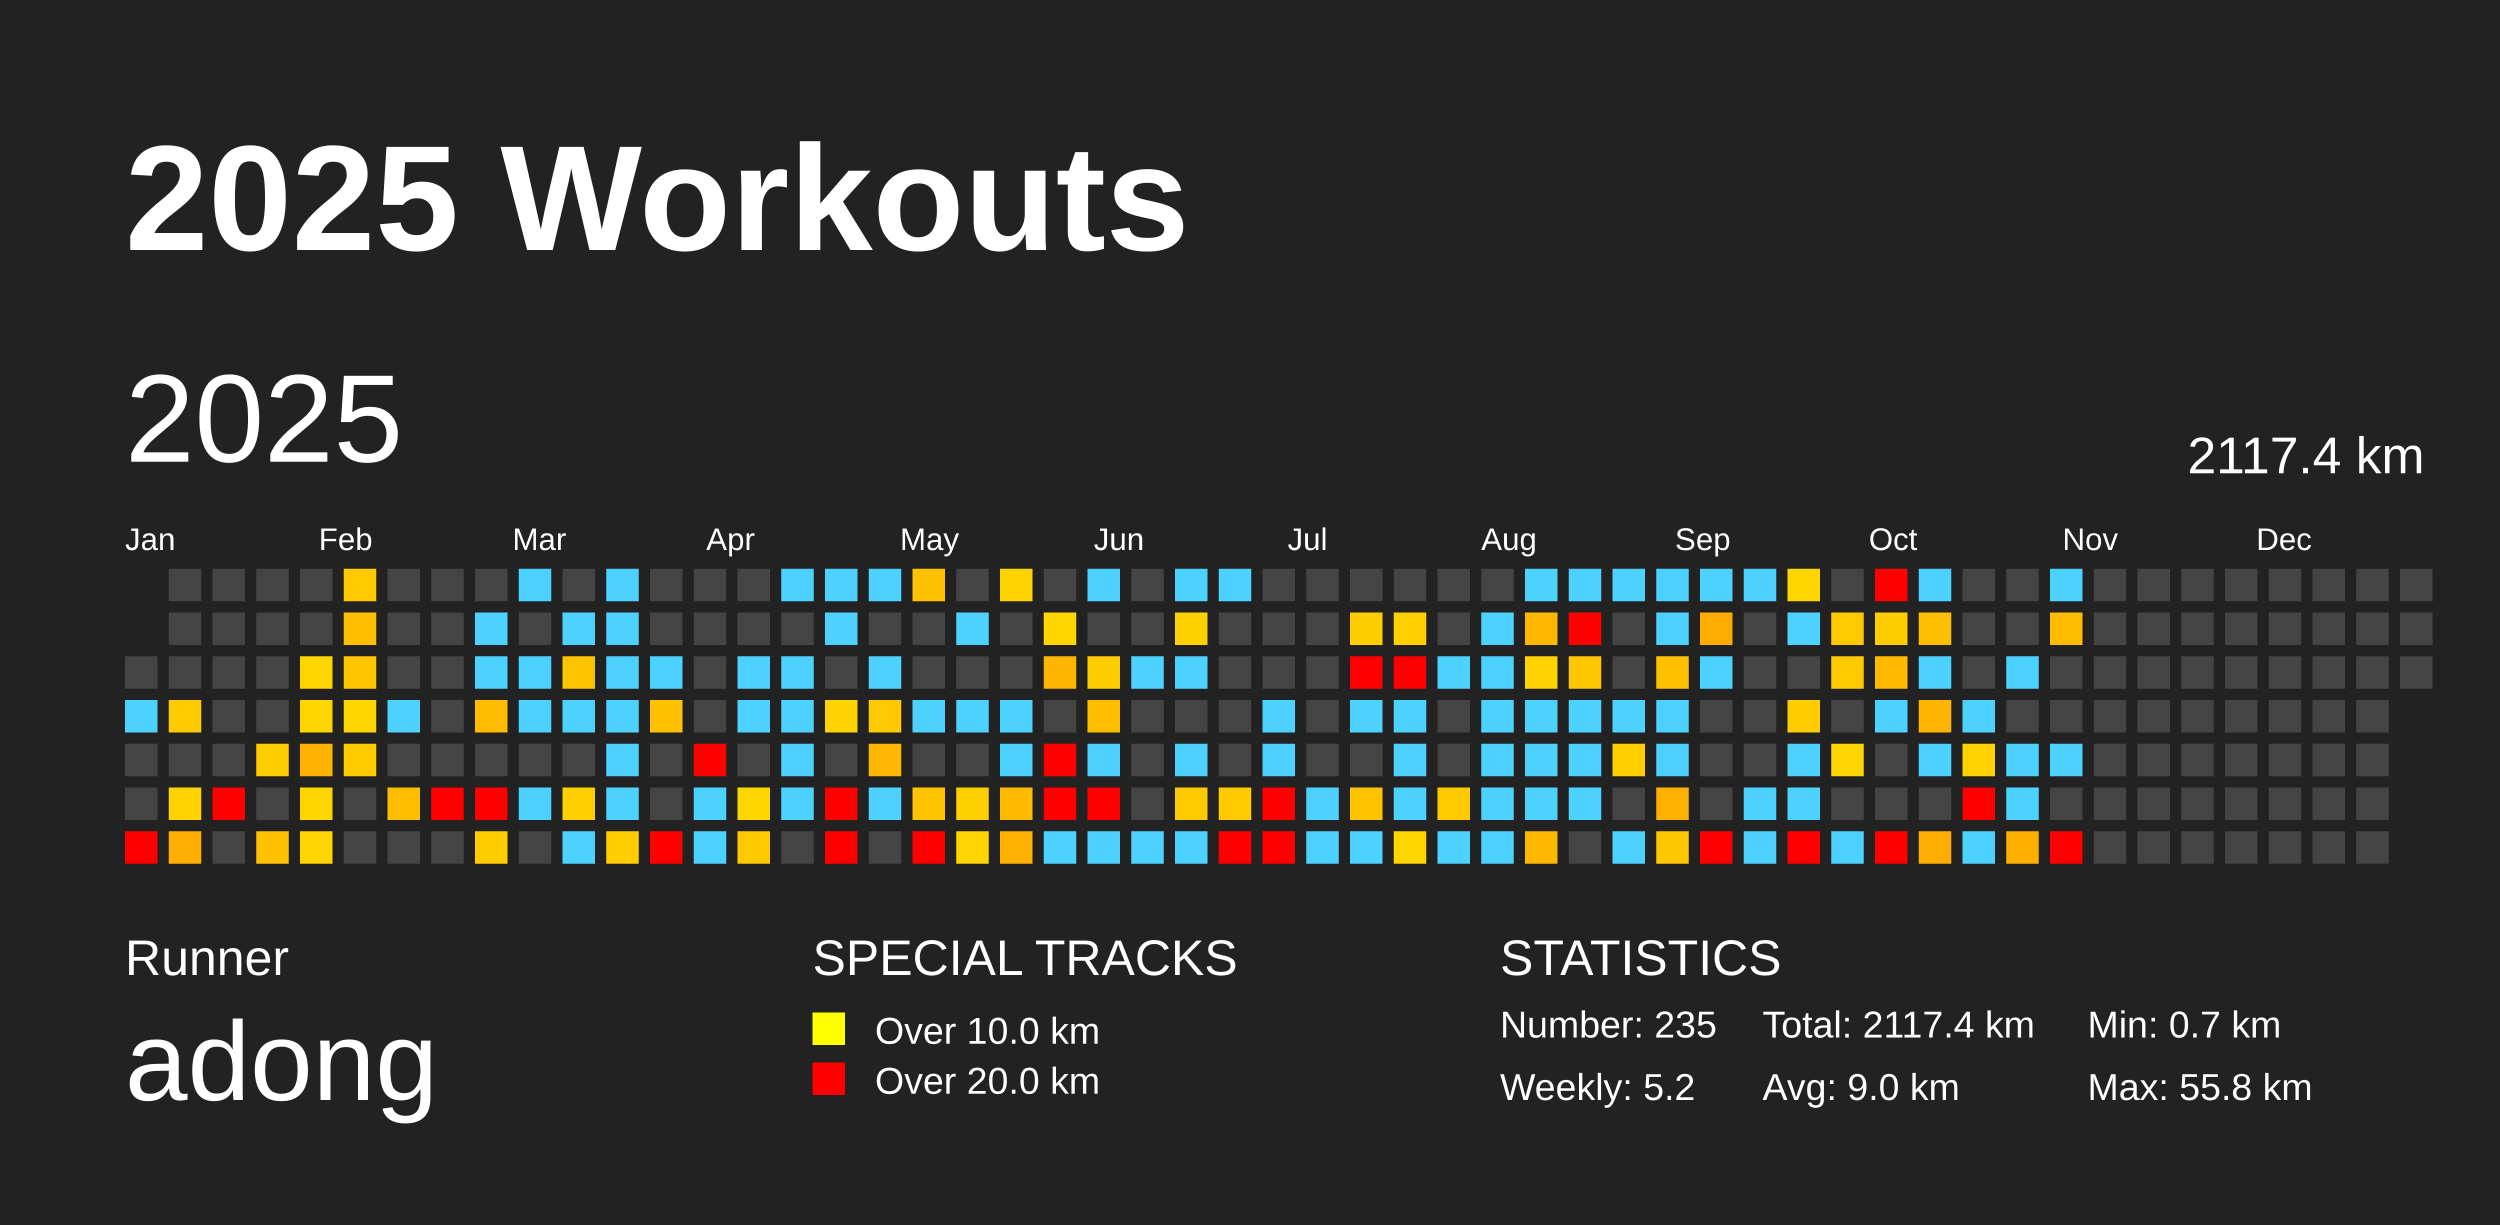
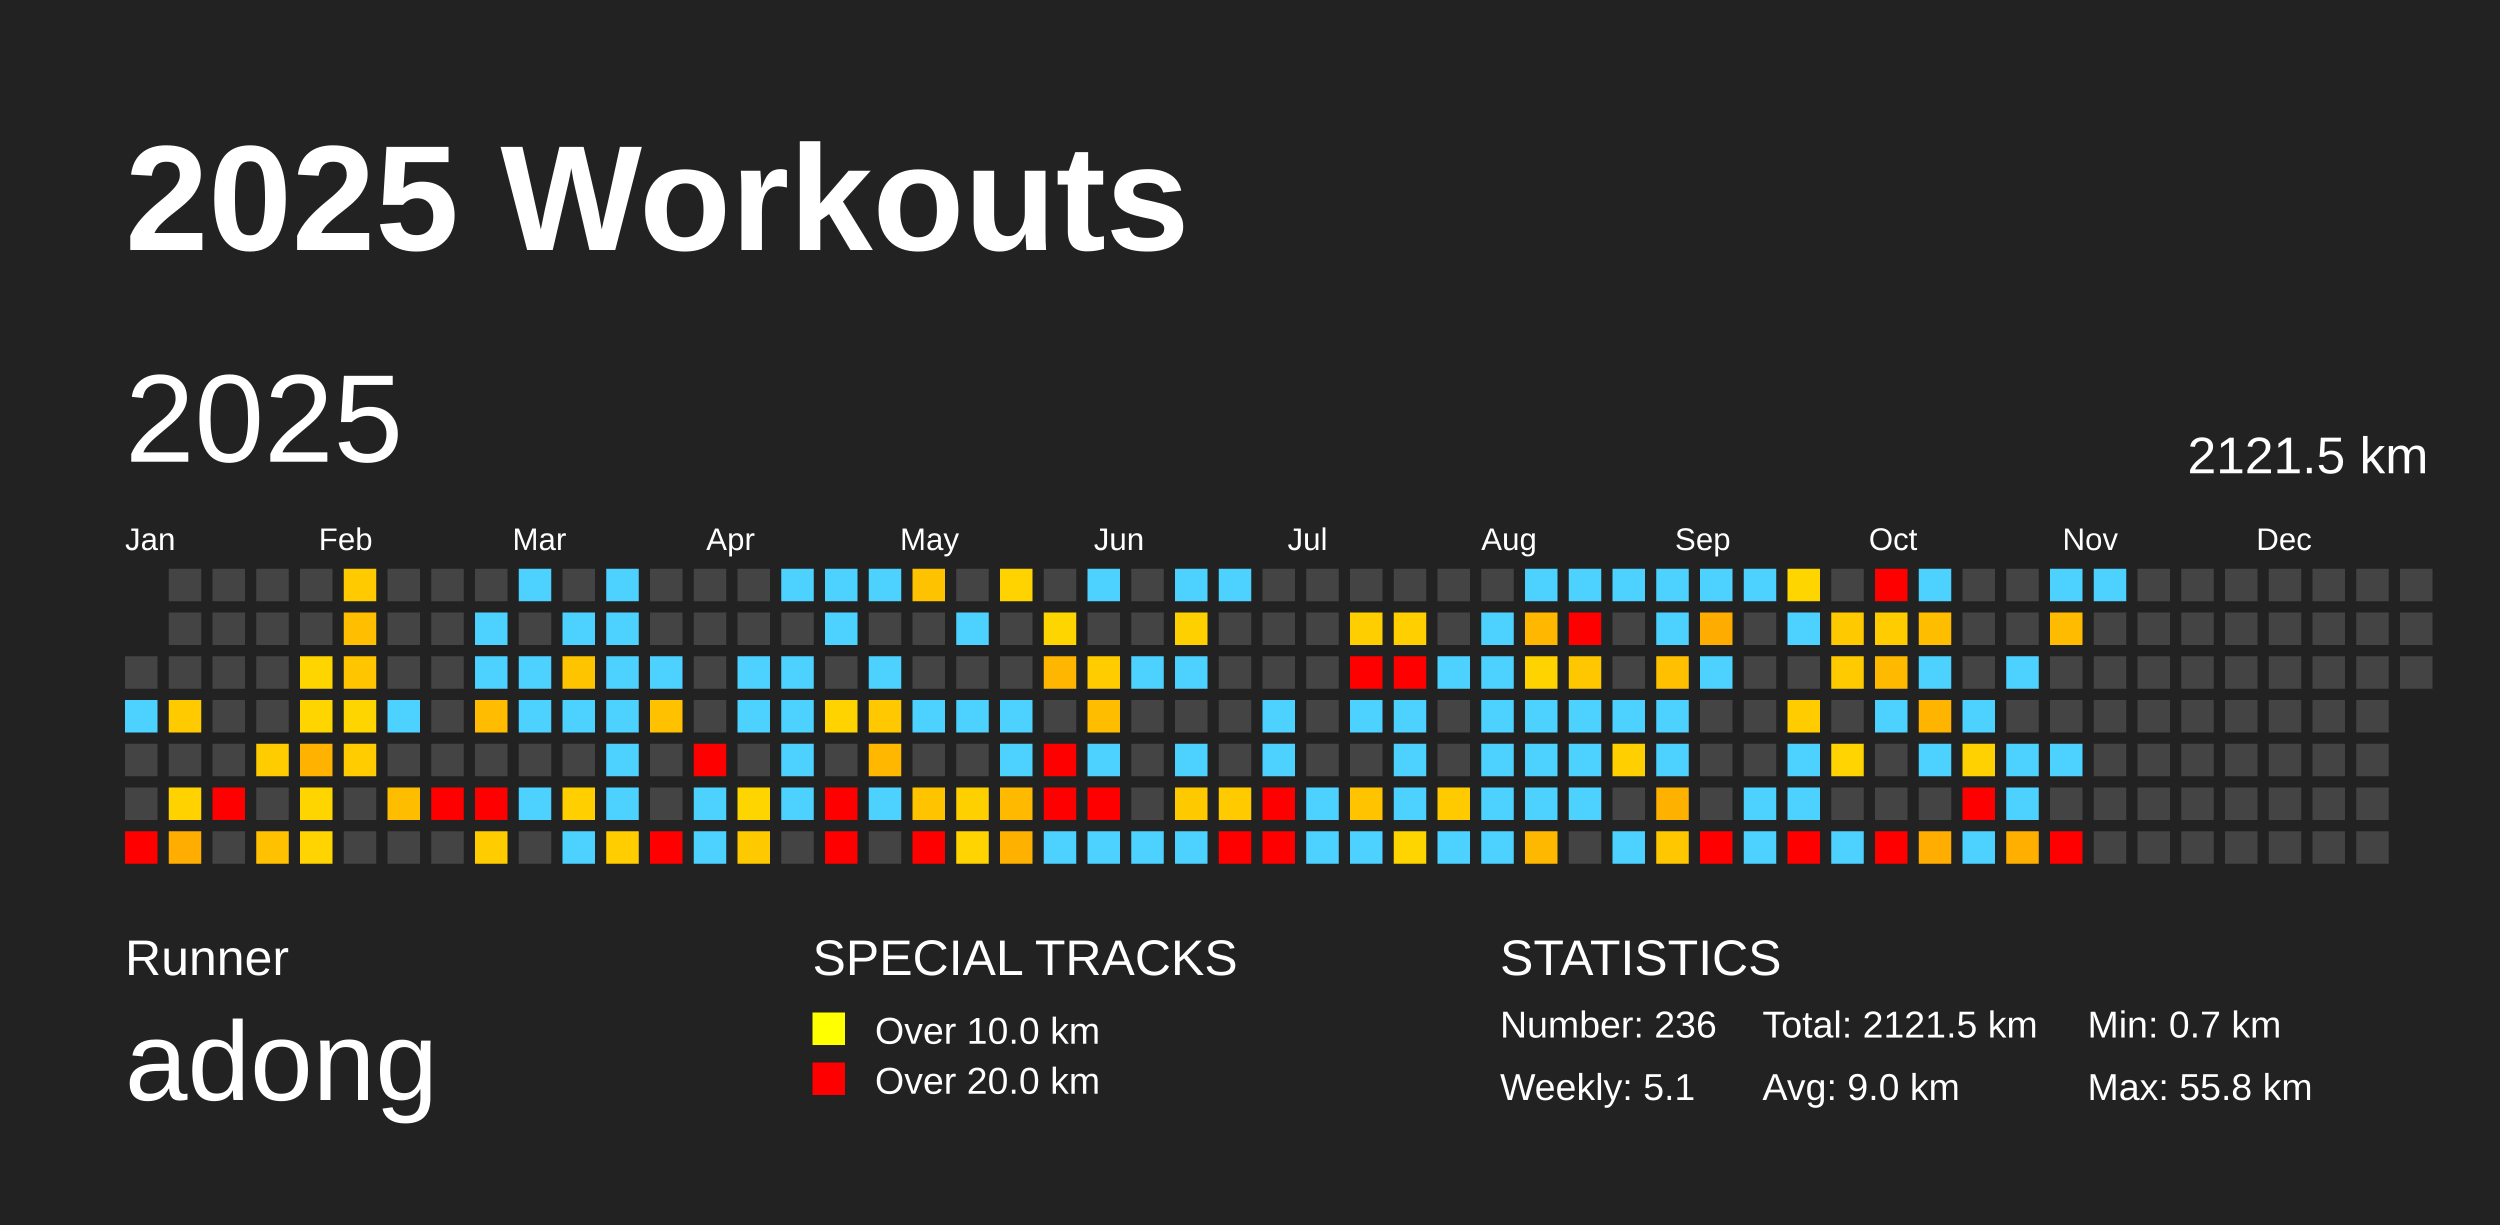
<svg xmlns="http://www.w3.org/2000/svg" baseProfile="full" height="98mm" version="1.1" viewBox="0,0,200,98" width="200mm">
  <defs />
  <rect fill="#222222" height="98" width="200" x="0" y="0" />
  <text fill="#FFFFFF" style="font-size:12px; font-family:Arial; font-weight:bold;" x="10" y="20">2025 Workouts</text>
  <text fill="#FFFFFF" style="font-size:4px; font-family:Arial" x="10" y="78">Runner</text>
  <text fill="#FFFFFF" style="font-size:9px; font-family:Arial" x="10" y="88">adong</text>
  <text fill="#FFFFFF" style="font-size:4px; font-family:Arial" x="65" y="78">SPECIAL TRACKS</text>
  <rect fill="yellow" height="2.6" width="2.6" x="65" y="81" />
  <text fill="#FFFFFF" style="font-size:3px; font-family:Arial" x="70" y="83.5">Over 10.0 km</text>
  <rect fill="red" height="2.6" width="2.6" x="65" y="85" />
  <text fill="#FFFFFF" style="font-size:3px; font-family:Arial" x="70" y="87.5">Over 20.0 km</text>
  <text fill="#FFFFFF" style="font-size:4px; font-family:Arial" x="120" y="78">STATISTICS</text>
-   <text fill="#FFFFFF" style="font-size:3px; font-family:Arial" x="120" y="83">Number: 235</text>
-   <text fill="#FFFFFF" style="font-size:3px; font-family:Arial" x="120" y="88">Weekly: 5.2</text>
-   <text fill="#FFFFFF" style="font-size:3px; font-family:Arial" x="141" y="83">Total: 2117.4 km</text>
+   <text fill="#FFFFFF" style="font-size:3px; font-family:Arial" x="120" y="83">Number: 236</text>
+   <text fill="#FFFFFF" style="font-size:3px; font-family:Arial" x="120" y="88">Weekly: 5.1</text>
+   <text fill="#FFFFFF" style="font-size:3px; font-family:Arial" x="141" y="83">Total: 2121.5 km</text>
  <text fill="#FFFFFF" style="font-size:3px; font-family:Arial" x="141" y="88">Avg: 9.0 km</text>
  <text fill="#FFFFFF" style="font-size:3px; font-family:Arial" x="167" y="83">Min: 0.7 km</text>
  <text fill="#FFFFFF" style="font-size:3px; font-family:Arial" x="167" y="88">Max: 55.8 km</text>
  <text dominant-baseline="hanging" fill="#FFFFFF" style="font-size:10.0px; font-family:Arial;" x="10" y="30">2025</text>
-   <text dominant-baseline="hanging" fill="#FFFFFF" style="font-size:4.125px; font-family:Arial;" x="175" y="35">2117.4 km</text>
+   <text dominant-baseline="hanging" fill="#FFFFFF" style="font-size:4.125px; font-family:Arial;" x="175" y="35">2121.5 km</text>
  <text fill="#FFFFFF" style="font-size:2.5px; font-family:Arial" x="10.0" y="44">Jan</text>
  <text fill="#FFFFFF" style="font-size:2.5px; font-family:Arial" x="25.5" y="44">Feb</text>
  <text fill="#FFFFFF" style="font-size:2.5px; font-family:Arial" x="41.0" y="44">Mar</text>
  <text fill="#FFFFFF" style="font-size:2.5px; font-family:Arial" x="56.5" y="44">Apr</text>
  <text fill="#FFFFFF" style="font-size:2.5px; font-family:Arial" x="72.0" y="44">May</text>
  <text fill="#FFFFFF" style="font-size:2.5px; font-family:Arial" x="87.5" y="44">Jun</text>
  <text fill="#FFFFFF" style="font-size:2.5px; font-family:Arial" x="103.0" y="44">Jul</text>
  <text fill="#FFFFFF" style="font-size:2.5px; font-family:Arial" x="118.5" y="44">Aug</text>
  <text fill="#FFFFFF" style="font-size:2.5px; font-family:Arial" x="134.0" y="44">Sep</text>
  <text fill="#FFFFFF" style="font-size:2.5px; font-family:Arial" x="149.5" y="44">Oct</text>
  <text fill="#FFFFFF" style="font-size:2.5px; font-family:Arial" x="165.0" y="44">Nov</text>
  <text fill="#FFFFFF" style="font-size:2.5px; font-family:Arial" x="180.5" y="44">Dec</text>
  <rect fill="#444444" height="2.6" width="2.6" x="10.0" y="52.5" />
  <rect fill="#4dd2ff" height="2.6" width="2.6" x="10.0" y="56.0" />
  <rect fill="#444444" height="2.6" width="2.6" x="10.0" y="59.5" />
  <rect fill="#444444" height="2.6" width="2.6" x="10.0" y="63.0" />
  <rect fill="red" height="2.6" width="2.6" x="10.0" y="66.5" />
  <rect fill="#444444" height="2.6" width="2.6" x="13.5" y="45.5" />
  <rect fill="#444444" height="2.6" width="2.6" x="13.5" y="49.0" />
  <rect fill="#444444" height="2.6" width="2.6" x="13.5" y="52.5" />
  <rect fill="#ffcb00" height="2.6" width="2.6" x="13.5" y="56.0" />
  <rect fill="#444444" height="2.6" width="2.6" x="13.5" y="59.5" />
  <rect fill="#ffd200" height="2.6" width="2.6" x="13.5" y="63.0" />
  <rect fill="#ffad00" height="2.6" width="2.6" x="13.5" y="66.5" />
  <rect fill="#444444" height="2.6" width="2.6" x="17.0" y="45.5" />
  <rect fill="#444444" height="2.6" width="2.6" x="17.0" y="49.0" />
  <rect fill="#444444" height="2.6" width="2.6" x="17.0" y="52.5" />
  <rect fill="#444444" height="2.6" width="2.6" x="17.0" y="56.0" />
  <rect fill="#444444" height="2.6" width="2.6" x="17.0" y="59.5" />
  <rect fill="red" height="2.6" width="2.6" x="17.0" y="63.0" />
  <rect fill="#444444" height="2.6" width="2.6" x="17.0" y="66.5" />
  <rect fill="#444444" height="2.6" width="2.6" x="20.5" y="45.5" />
  <rect fill="#444444" height="2.6" width="2.6" x="20.5" y="49.0" />
  <rect fill="#444444" height="2.6" width="2.6" x="20.5" y="52.5" />
  <rect fill="#444444" height="2.6" width="2.6" x="20.5" y="56.0" />
  <rect fill="#ffcc00" height="2.6" width="2.6" x="20.5" y="59.5" />
  <rect fill="#444444" height="2.6" width="2.6" x="20.5" y="63.0" />
  <rect fill="#ffc100" height="2.6" width="2.6" x="20.5" y="66.5" />
  <rect fill="#444444" height="2.6" width="2.6" x="24.0" y="45.5" />
  <rect fill="#444444" height="2.6" width="2.6" x="24.0" y="49.0" />
  <rect fill="#ffd500" height="2.6" width="2.6" x="24.0" y="52.5" />
  <rect fill="#ffd500" height="2.6" width="2.6" x="24.0" y="56.0" />
  <rect fill="#ffb300" height="2.6" width="2.6" x="24.0" y="59.5" />
  <rect fill="#ffd500" height="2.6" width="2.6" x="24.0" y="63.0" />
  <rect fill="#ffd400" height="2.6" width="2.6" x="24.0" y="66.5" />
  <rect fill="#ffca00" height="2.6" width="2.6" x="27.5" y="45.5" />
  <rect fill="#ffbe00" height="2.6" width="2.6" x="27.5" y="49.0" />
  <rect fill="#ffc600" height="2.6" width="2.6" x="27.5" y="52.5" />
  <rect fill="#ffd500" height="2.6" width="2.6" x="27.5" y="56.0" />
  <rect fill="#ffcc00" height="2.6" width="2.6" x="27.5" y="59.5" />
  <rect fill="#444444" height="2.6" width="2.6" x="27.5" y="63.0" />
  <rect fill="#444444" height="2.6" width="2.6" x="27.5" y="66.5" />
  <rect fill="#444444" height="2.6" width="2.6" x="31.0" y="45.5" />
  <rect fill="#444444" height="2.6" width="2.6" x="31.0" y="49.0" />
  <rect fill="#444444" height="2.6" width="2.6" x="31.0" y="52.5" />
  <rect fill="#4dd2ff" height="2.6" width="2.6" x="31.0" y="56.0" />
  <rect fill="#444444" height="2.6" width="2.6" x="31.0" y="59.5" />
  <rect fill="#ffbd00" height="2.6" width="2.6" x="31.0" y="63.0" />
  <rect fill="#444444" height="2.6" width="2.6" x="31.0" y="66.5" />
  <rect fill="#444444" height="2.6" width="2.6" x="34.5" y="45.5" />
  <rect fill="#444444" height="2.6" width="2.6" x="34.5" y="49.0" />
  <rect fill="#444444" height="2.6" width="2.6" x="34.5" y="52.5" />
  <rect fill="#444444" height="2.6" width="2.6" x="34.5" y="56.0" />
  <rect fill="#444444" height="2.6" width="2.6" x="34.5" y="59.5" />
  <rect fill="red" height="2.6" width="2.6" x="34.5" y="63.0" />
  <rect fill="#444444" height="2.6" width="2.6" x="34.5" y="66.5" />
  <rect fill="#444444" height="2.6" width="2.6" x="38.0" y="45.5" />
  <rect fill="#4dd2ff" height="2.6" width="2.6" x="38.0" y="49.0" />
  <rect fill="#4dd2ff" height="2.6" width="2.6" x="38.0" y="52.5" />
  <rect fill="#ffbc00" height="2.6" width="2.6" x="38.0" y="56.0" />
  <rect fill="#444444" height="2.6" width="2.6" x="38.0" y="59.5" />
  <rect fill="red" height="2.6" width="2.6" x="38.0" y="63.0" />
  <rect fill="#ffcc00" height="2.6" width="2.6" x="38.0" y="66.5" />
  <rect fill="#4dd2ff" height="2.6" width="2.6" x="41.5" y="45.5" />
  <rect fill="#444444" height="2.6" width="2.6" x="41.5" y="49.0" />
  <rect fill="#4dd2ff" height="2.6" width="2.6" x="41.5" y="52.5" />
  <rect fill="#4dd2ff" height="2.6" width="2.6" x="41.5" y="56.0" />
  <rect fill="#444444" height="2.6" width="2.6" x="41.5" y="59.5" />
  <rect fill="#4dd2ff" height="2.6" width="2.6" x="41.5" y="63.0" />
  <rect fill="#444444" height="2.6" width="2.6" x="41.5" y="66.5" />
  <rect fill="#444444" height="2.6" width="2.6" x="45.0" y="45.5" />
  <rect fill="#4dd2ff" height="2.6" width="2.6" x="45.0" y="49.0" />
  <rect fill="#ffc400" height="2.6" width="2.6" x="45.0" y="52.5" />
  <rect fill="#4dd2ff" height="2.6" width="2.6" x="45.0" y="56.0" />
  <rect fill="#444444" height="2.6" width="2.6" x="45.0" y="59.5" />
  <rect fill="#ffcf00" height="2.6" width="2.6" x="45.0" y="63.0" />
  <rect fill="#4dd2ff" height="2.6" width="2.6" x="45.0" y="66.5" />
  <rect fill="#4dd2ff" height="2.6" width="2.6" x="48.5" y="45.5" />
  <rect fill="#4dd2ff" height="2.6" width="2.6" x="48.5" y="49.0" />
  <rect fill="#4dd2ff" height="2.6" width="2.6" x="48.5" y="52.5" />
  <rect fill="#4dd2ff" height="2.6" width="2.6" x="48.5" y="56.0" />
  <rect fill="#4dd2ff" height="2.6" width="2.6" x="48.5" y="59.5" />
  <rect fill="#4dd2ff" height="2.6" width="2.6" x="48.5" y="63.0" />
  <rect fill="#ffcd00" height="2.6" width="2.6" x="48.5" y="66.5" />
  <rect fill="#444444" height="2.6" width="2.6" x="52.0" y="45.5" />
  <rect fill="#444444" height="2.6" width="2.6" x="52.0" y="49.0" />
  <rect fill="#4dd2ff" height="2.6" width="2.6" x="52.0" y="52.5" />
  <rect fill="#ffc100" height="2.6" width="2.6" x="52.0" y="56.0" />
  <rect fill="#444444" height="2.6" width="2.6" x="52.0" y="59.5" />
  <rect fill="#444444" height="2.6" width="2.6" x="52.0" y="63.0" />
  <rect fill="red" height="2.6" width="2.6" x="52.0" y="66.5" />
  <rect fill="#444444" height="2.6" width="2.6" x="55.5" y="45.5" />
  <rect fill="#444444" height="2.6" width="2.6" x="55.5" y="49.0" />
  <rect fill="#444444" height="2.6" width="2.6" x="55.5" y="52.5" />
  <rect fill="#444444" height="2.6" width="2.6" x="55.5" y="56.0" />
  <rect fill="red" height="2.6" width="2.6" x="55.5" y="59.5" />
  <rect fill="#4dd2ff" height="2.6" width="2.6" x="55.5" y="63.0" />
  <rect fill="#4dd2ff" height="2.6" width="2.6" x="55.5" y="66.5" />
  <rect fill="#444444" height="2.6" width="2.6" x="59.0" y="45.5" />
  <rect fill="#444444" height="2.6" width="2.6" x="59.0" y="49.0" />
  <rect fill="#4dd2ff" height="2.6" width="2.6" x="59.0" y="52.5" />
  <rect fill="#4dd2ff" height="2.6" width="2.6" x="59.0" y="56.0" />
  <rect fill="#444444" height="2.6" width="2.6" x="59.0" y="59.5" />
  <rect fill="#ffd500" height="2.6" width="2.6" x="59.0" y="63.0" />
  <rect fill="#ffc900" height="2.6" width="2.6" x="59.0" y="66.5" />
  <rect fill="#4dd2ff" height="2.6" width="2.6" x="62.5" y="45.5" />
  <rect fill="#444444" height="2.6" width="2.6" x="62.5" y="49.0" />
  <rect fill="#4dd2ff" height="2.6" width="2.6" x="62.5" y="52.5" />
  <rect fill="#4dd2ff" height="2.6" width="2.6" x="62.5" y="56.0" />
  <rect fill="#4dd2ff" height="2.6" width="2.6" x="62.5" y="59.5" />
  <rect fill="#4dd2ff" height="2.6" width="2.6" x="62.5" y="63.0" />
  <rect fill="#444444" height="2.6" width="2.6" x="62.5" y="66.5" />
  <rect fill="#4dd2ff" height="2.6" width="2.6" x="66.0" y="45.5" />
  <rect fill="#4dd2ff" height="2.6" width="2.6" x="66.0" y="49.0" />
  <rect fill="#444444" height="2.6" width="2.6" x="66.0" y="52.5" />
  <rect fill="#ffd300" height="2.6" width="2.6" x="66.0" y="56.0" />
  <rect fill="#444444" height="2.6" width="2.6" x="66.0" y="59.5" />
  <rect fill="red" height="2.6" width="2.6" x="66.0" y="63.0" />
  <rect fill="red" height="2.6" width="2.6" x="66.0" y="66.5" />
  <rect fill="#4dd2ff" height="2.6" width="2.6" x="69.5" y="45.5" />
  <rect fill="#444444" height="2.6" width="2.6" x="69.5" y="49.0" />
  <rect fill="#4dd2ff" height="2.6" width="2.6" x="69.5" y="52.5" />
  <rect fill="#ffc800" height="2.6" width="2.6" x="69.5" y="56.0" />
  <rect fill="#ffb700" height="2.6" width="2.6" x="69.5" y="59.5" />
  <rect fill="#4dd2ff" height="2.6" width="2.6" x="69.5" y="63.0" />
  <rect fill="#444444" height="2.6" width="2.6" x="69.5" y="66.5" />
  <rect fill="#ffc200" height="2.6" width="2.6" x="73.0" y="45.5" />
  <rect fill="#444444" height="2.6" width="2.6" x="73.0" y="49.0" />
  <rect fill="#444444" height="2.6" width="2.6" x="73.0" y="52.5" />
  <rect fill="#4dd2ff" height="2.6" width="2.6" x="73.0" y="56.0" />
  <rect fill="#444444" height="2.6" width="2.6" x="73.0" y="59.5" />
  <rect fill="#ffc300" height="2.6" width="2.6" x="73.0" y="63.0" />
  <rect fill="red" height="2.6" width="2.6" x="73.0" y="66.5" />
  <rect fill="#444444" height="2.6" width="2.6" x="76.5" y="45.5" />
  <rect fill="#4dd2ff" height="2.6" width="2.6" x="76.5" y="49.0" />
  <rect fill="#444444" height="2.6" width="2.6" x="76.5" y="52.5" />
  <rect fill="#4dd2ff" height="2.6" width="2.6" x="76.5" y="56.0" />
  <rect fill="#444444" height="2.6" width="2.6" x="76.5" y="59.5" />
  <rect fill="#ffd000" height="2.6" width="2.6" x="76.5" y="63.0" />
  <rect fill="#ffd400" height="2.6" width="2.6" x="76.5" y="66.5" />
  <rect fill="#ffd300" height="2.6" width="2.6" x="80.0" y="45.5" />
  <rect fill="#444444" height="2.6" width="2.6" x="80.0" y="49.0" />
  <rect fill="#444444" height="2.6" width="2.6" x="80.0" y="52.5" />
  <rect fill="#4dd2ff" height="2.6" width="2.6" x="80.0" y="56.0" />
  <rect fill="#4dd2ff" height="2.6" width="2.6" x="80.0" y="59.5" />
  <rect fill="#ffba00" height="2.6" width="2.6" x="80.0" y="63.0" />
  <rect fill="#ffb100" height="2.6" width="2.6" x="80.0" y="66.5" />
  <rect fill="#444444" height="2.6" width="2.6" x="83.5" y="45.5" />
  <rect fill="#ffd500" height="2.6" width="2.6" x="83.5" y="49.0" />
  <rect fill="#ffb600" height="2.6" width="2.6" x="83.5" y="52.5" />
  <rect fill="#444444" height="2.6" width="2.6" x="83.5" y="56.0" />
  <rect fill="red" height="2.6" width="2.6" x="83.5" y="59.5" />
  <rect fill="red" height="2.6" width="2.6" x="83.5" y="63.0" />
  <rect fill="#4dd2ff" height="2.6" width="2.6" x="83.5" y="66.5" />
  <rect fill="#4dd2ff" height="2.6" width="2.6" x="87.0" y="45.5" />
  <rect fill="#444444" height="2.6" width="2.6" x="87.0" y="49.0" />
  <rect fill="#ffcc00" height="2.6" width="2.6" x="87.0" y="52.5" />
  <rect fill="#ffbd00" height="2.6" width="2.6" x="87.0" y="56.0" />
  <rect fill="#4dd2ff" height="2.6" width="2.6" x="87.0" y="59.5" />
  <rect fill="red" height="2.6" width="2.6" x="87.0" y="63.0" />
  <rect fill="#4dd2ff" height="2.6" width="2.6" x="87.0" y="66.5" />
  <rect fill="#444444" height="2.6" width="2.6" x="90.5" y="45.5" />
  <rect fill="#444444" height="2.6" width="2.6" x="90.5" y="49.0" />
  <rect fill="#4dd2ff" height="2.6" width="2.6" x="90.5" y="52.5" />
  <rect fill="#444444" height="2.6" width="2.6" x="90.5" y="56.0" />
  <rect fill="#444444" height="2.6" width="2.6" x="90.5" y="59.5" />
  <rect fill="#444444" height="2.6" width="2.6" x="90.5" y="63.0" />
  <rect fill="#4dd2ff" height="2.6" width="2.6" x="90.5" y="66.5" />
  <rect fill="#4dd2ff" height="2.6" width="2.6" x="94.0" y="45.5" />
  <rect fill="#ffd000" height="2.6" width="2.6" x="94.0" y="49.0" />
  <rect fill="#4dd2ff" height="2.6" width="2.6" x="94.0" y="52.5" />
  <rect fill="#444444" height="2.6" width="2.6" x="94.0" y="56.0" />
  <rect fill="#4dd2ff" height="2.6" width="2.6" x="94.0" y="59.5" />
  <rect fill="#ffc900" height="2.6" width="2.6" x="94.0" y="63.0" />
  <rect fill="#4dd2ff" height="2.6" width="2.6" x="94.0" y="66.5" />
  <rect fill="#4dd2ff" height="2.6" width="2.6" x="97.5" y="45.5" />
  <rect fill="#444444" height="2.6" width="2.6" x="97.5" y="49.0" />
  <rect fill="#444444" height="2.6" width="2.6" x="97.5" y="52.5" />
  <rect fill="#444444" height="2.6" width="2.6" x="97.5" y="56.0" />
  <rect fill="#444444" height="2.6" width="2.6" x="97.5" y="59.5" />
  <rect fill="#ffca00" height="2.6" width="2.6" x="97.5" y="63.0" />
  <rect fill="red" height="2.6" width="2.6" x="97.5" y="66.5" />
  <rect fill="#444444" height="2.6" width="2.6" x="101.0" y="45.5" />
  <rect fill="#444444" height="2.6" width="2.6" x="101.0" y="49.0" />
  <rect fill="#444444" height="2.6" width="2.6" x="101.0" y="52.5" />
  <rect fill="#4dd2ff" height="2.6" width="2.6" x="101.0" y="56.0" />
  <rect fill="#4dd2ff" height="2.6" width="2.6" x="101.0" y="59.5" />
  <rect fill="red" height="2.6" width="2.6" x="101.0" y="63.0" />
  <rect fill="red" height="2.6" width="2.6" x="101.0" y="66.5" />
  <rect fill="#444444" height="2.6" width="2.6" x="104.5" y="45.5" />
  <rect fill="#444444" height="2.6" width="2.6" x="104.5" y="49.0" />
  <rect fill="#444444" height="2.6" width="2.6" x="104.5" y="52.5" />
  <rect fill="#444444" height="2.6" width="2.6" x="104.5" y="56.0" />
  <rect fill="#444444" height="2.6" width="2.6" x="104.5" y="59.5" />
  <rect fill="#4dd2ff" height="2.6" width="2.6" x="104.5" y="63.0" />
  <rect fill="#4dd2ff" height="2.6" width="2.6" x="104.5" y="66.5" />
  <rect fill="#444444" height="2.6" width="2.6" x="108.0" y="45.5" />
  <rect fill="#ffce00" height="2.6" width="2.6" x="108.0" y="49.0" />
  <rect fill="red" height="2.6" width="2.6" x="108.0" y="52.5" />
  <rect fill="#4dd2ff" height="2.6" width="2.6" x="108.0" y="56.0" />
  <rect fill="#444444" height="2.6" width="2.6" x="108.0" y="59.5" />
  <rect fill="#ffc300" height="2.6" width="2.6" x="108.0" y="63.0" />
  <rect fill="#4dd2ff" height="2.6" width="2.6" x="108.0" y="66.5" />
  <rect fill="#444444" height="2.6" width="2.6" x="111.5" y="45.5" />
  <rect fill="#ffcf00" height="2.6" width="2.6" x="111.5" y="49.0" />
  <rect fill="red" height="2.6" width="2.6" x="111.5" y="52.5" />
  <rect fill="#4dd2ff" height="2.6" width="2.6" x="111.5" y="56.0" />
  <rect fill="#4dd2ff" height="2.6" width="2.6" x="111.5" y="59.5" />
  <rect fill="#4dd2ff" height="2.6" width="2.6" x="111.5" y="63.0" />
  <rect fill="#ffd500" height="2.6" width="2.6" x="111.5" y="66.5" />
  <rect fill="#444444" height="2.6" width="2.6" x="115.0" y="45.5" />
  <rect fill="#444444" height="2.6" width="2.6" x="115.0" y="49.0" />
  <rect fill="#4dd2ff" height="2.6" width="2.6" x="115.0" y="52.5" />
  <rect fill="#444444" height="2.6" width="2.6" x="115.0" y="56.0" />
  <rect fill="#444444" height="2.6" width="2.6" x="115.0" y="59.5" />
  <rect fill="#ffcb00" height="2.6" width="2.6" x="115.0" y="63.0" />
  <rect fill="#4dd2ff" height="2.6" width="2.6" x="115.0" y="66.5" />
  <rect fill="#444444" height="2.6" width="2.6" x="118.5" y="45.5" />
  <rect fill="#4dd2ff" height="2.6" width="2.6" x="118.5" y="49.0" />
  <rect fill="#4dd2ff" height="2.6" width="2.6" x="118.5" y="52.5" />
  <rect fill="#4dd2ff" height="2.6" width="2.6" x="118.5" y="56.0" />
  <rect fill="#4dd2ff" height="2.6" width="2.6" x="118.5" y="59.5" />
  <rect fill="#4dd2ff" height="2.6" width="2.6" x="118.5" y="63.0" />
  <rect fill="#4dd2ff" height="2.6" width="2.6" x="118.5" y="66.5" />
  <rect fill="#4dd2ff" height="2.6" width="2.6" x="122.0" y="45.5" />
  <rect fill="#ffb700" height="2.6" width="2.6" x="122.0" y="49.0" />
  <rect fill="#ffd300" height="2.6" width="2.6" x="122.0" y="52.5" />
  <rect fill="#4dd2ff" height="2.6" width="2.6" x="122.0" y="56.0" />
  <rect fill="#4dd2ff" height="2.6" width="2.6" x="122.0" y="59.5" />
  <rect fill="#4dd2ff" height="2.6" width="2.6" x="122.0" y="63.0" />
  <rect fill="#ffb800" height="2.6" width="2.6" x="122.0" y="66.5" />
  <rect fill="#4dd2ff" height="2.6" width="2.6" x="125.5" y="45.5" />
  <rect fill="red" height="2.6" width="2.6" x="125.5" y="49.0" />
  <rect fill="#ffc700" height="2.6" width="2.6" x="125.5" y="52.5" />
  <rect fill="#4dd2ff" height="2.6" width="2.6" x="125.5" y="56.0" />
  <rect fill="#4dd2ff" height="2.6" width="2.6" x="125.5" y="59.5" />
  <rect fill="#4dd2ff" height="2.6" width="2.6" x="125.5" y="63.0" />
  <rect fill="#444444" height="2.6" width="2.6" x="125.5" y="66.5" />
  <rect fill="#4dd2ff" height="2.6" width="2.6" x="129.0" y="45.5" />
  <rect fill="#444444" height="2.6" width="2.6" x="129.0" y="49.0" />
  <rect fill="#444444" height="2.6" width="2.6" x="129.0" y="52.5" />
  <rect fill="#4dd2ff" height="2.6" width="2.6" x="129.0" y="56.0" />
  <rect fill="#ffcf00" height="2.6" width="2.6" x="129.0" y="59.5" />
  <rect fill="#444444" height="2.6" width="2.6" x="129.0" y="63.0" />
  <rect fill="#4dd2ff" height="2.6" width="2.6" x="129.0" y="66.5" />
  <rect fill="#4dd2ff" height="2.6" width="2.6" x="132.5" y="45.5" />
  <rect fill="#4dd2ff" height="2.6" width="2.6" x="132.5" y="49.0" />
  <rect fill="#ffc000" height="2.6" width="2.6" x="132.5" y="52.5" />
  <rect fill="#4dd2ff" height="2.6" width="2.6" x="132.5" y="56.0" />
  <rect fill="#4dd2ff" height="2.6" width="2.6" x="132.5" y="59.5" />
  <rect fill="#ffb100" height="2.6" width="2.6" x="132.5" y="63.0" />
  <rect fill="#ffc700" height="2.6" width="2.6" x="132.5" y="66.5" />
  <rect fill="#4dd2ff" height="2.6" width="2.6" x="136.0" y="45.5" />
  <rect fill="#ffac00" height="2.6" width="2.6" x="136.0" y="49.0" />
  <rect fill="#4dd2ff" height="2.6" width="2.6" x="136.0" y="52.5" />
  <rect fill="#444444" height="2.6" width="2.6" x="136.0" y="56.0" />
  <rect fill="#444444" height="2.6" width="2.6" x="136.0" y="59.5" />
  <rect fill="#444444" height="2.6" width="2.6" x="136.0" y="63.0" />
  <rect fill="red" height="2.6" width="2.6" x="136.0" y="66.5" />
  <rect fill="#4dd2ff" height="2.6" width="2.6" x="139.5" y="45.5" />
  <rect fill="#444444" height="2.6" width="2.6" x="139.5" y="49.0" />
  <rect fill="#444444" height="2.6" width="2.6" x="139.5" y="52.5" />
  <rect fill="#444444" height="2.6" width="2.6" x="139.5" y="56.0" />
  <rect fill="#444444" height="2.6" width="2.6" x="139.5" y="59.5" />
  <rect fill="#4dd2ff" height="2.6" width="2.6" x="139.5" y="63.0" />
  <rect fill="#4dd2ff" height="2.6" width="2.6" x="139.5" y="66.5" />
  <rect fill="#ffd500" height="2.6" width="2.6" x="143.0" y="45.5" />
  <rect fill="#4dd2ff" height="2.6" width="2.6" x="143.0" y="49.0" />
  <rect fill="#444444" height="2.6" width="2.6" x="143.0" y="52.5" />
  <rect fill="#ffcc00" height="2.6" width="2.6" x="143.0" y="56.0" />
  <rect fill="#4dd2ff" height="2.6" width="2.6" x="143.0" y="59.5" />
  <rect fill="#4dd2ff" height="2.6" width="2.6" x="143.0" y="63.0" />
  <rect fill="red" height="2.6" width="2.6" x="143.0" y="66.5" />
  <rect fill="#444444" height="2.6" width="2.6" x="146.5" y="45.5" />
  <rect fill="#ffc900" height="2.6" width="2.6" x="146.5" y="49.0" />
  <rect fill="#ffca00" height="2.6" width="2.6" x="146.5" y="52.5" />
  <rect fill="#444444" height="2.6" width="2.6" x="146.5" y="56.0" />
  <rect fill="#ffd400" height="2.6" width="2.6" x="146.5" y="59.5" />
  <rect fill="#444444" height="2.6" width="2.6" x="146.5" y="63.0" />
  <rect fill="#4dd2ff" height="2.6" width="2.6" x="146.5" y="66.5" />
  <rect fill="red" height="2.6" width="2.6" x="150.0" y="45.5" />
  <rect fill="#ffcc00" height="2.6" width="2.6" x="150.0" y="49.0" />
  <rect fill="#ffba00" height="2.6" width="2.6" x="150.0" y="52.5" />
  <rect fill="#4dd2ff" height="2.6" width="2.6" x="150.0" y="56.0" />
  <rect fill="#444444" height="2.6" width="2.6" x="150.0" y="59.5" />
  <rect fill="#444444" height="2.6" width="2.6" x="150.0" y="63.0" />
  <rect fill="red" height="2.6" width="2.6" x="150.0" y="66.5" />
  <rect fill="#4dd2ff" height="2.6" width="2.6" x="153.5" y="45.5" />
  <rect fill="#ffbd00" height="2.6" width="2.6" x="153.5" y="49.0" />
  <rect fill="#4dd2ff" height="2.6" width="2.6" x="153.5" y="52.5" />
  <rect fill="#ffb400" height="2.6" width="2.6" x="153.5" y="56.0" />
  <rect fill="#4dd2ff" height="2.6" width="2.6" x="153.5" y="59.5" />
  <rect fill="#444444" height="2.6" width="2.6" x="153.5" y="63.0" />
  <rect fill="#ffad00" height="2.6" width="2.6" x="153.5" y="66.5" />
  <rect fill="#444444" height="2.6" width="2.6" x="157.0" y="45.5" />
  <rect fill="#444444" height="2.6" width="2.6" x="157.0" y="49.0" />
  <rect fill="#444444" height="2.6" width="2.6" x="157.0" y="52.5" />
  <rect fill="#4dd2ff" height="2.6" width="2.6" x="157.0" y="56.0" />
  <rect fill="#ffd100" height="2.6" width="2.6" x="157.0" y="59.5" />
  <rect fill="red" height="2.6" width="2.6" x="157.0" y="63.0" />
  <rect fill="#4dd2ff" height="2.6" width="2.6" x="157.0" y="66.5" />
  <rect fill="#444444" height="2.6" width="2.6" x="160.5" y="45.5" />
  <rect fill="#444444" height="2.6" width="2.6" x="160.5" y="49.0" />
  <rect fill="#4dd2ff" height="2.6" width="2.6" x="160.5" y="52.5" />
  <rect fill="#444444" height="2.6" width="2.6" x="160.5" y="56.0" />
  <rect fill="#4dd2ff" height="2.6" width="2.6" x="160.5" y="59.5" />
  <rect fill="#4dd2ff" height="2.6" width="2.6" x="160.5" y="63.0" />
  <rect fill="#ffaf00" height="2.6" width="2.6" x="160.5" y="66.5" />
  <rect fill="#4dd2ff" height="2.6" width="2.6" x="164.0" y="45.5" />
  <rect fill="#ffbb00" height="2.6" width="2.6" x="164.0" y="49.0" />
  <rect fill="#444444" height="2.6" width="2.6" x="164.0" y="52.5" />
  <rect fill="#444444" height="2.6" width="2.6" x="164.0" y="56.0" />
  <rect fill="#4dd2ff" height="2.6" width="2.6" x="164.0" y="59.5" />
  <rect fill="#444444" height="2.6" width="2.6" x="164.0" y="63.0" />
  <rect fill="red" height="2.6" width="2.6" x="164.0" y="66.5" />
-   <rect fill="#444444" height="2.6" width="2.6" x="167.5" y="45.5" />
+   <rect fill="#4dd2ff" height="2.6" width="2.6" x="167.5" y="45.5" />
  <rect fill="#444444" height="2.6" width="2.6" x="167.5" y="49.0" />
  <rect fill="#444444" height="2.6" width="2.6" x="167.5" y="52.5" />
  <rect fill="#444444" height="2.6" width="2.6" x="167.5" y="56.0" />
  <rect fill="#444444" height="2.6" width="2.6" x="167.5" y="59.5" />
  <rect fill="#444444" height="2.6" width="2.6" x="167.5" y="63.0" />
  <rect fill="#444444" height="2.6" width="2.6" x="167.5" y="66.5" />
  <rect fill="#444444" height="2.6" width="2.6" x="171.0" y="45.5" />
  <rect fill="#444444" height="2.6" width="2.6" x="171.0" y="49.0" />
  <rect fill="#444444" height="2.6" width="2.6" x="171.0" y="52.5" />
  <rect fill="#444444" height="2.6" width="2.6" x="171.0" y="56.0" />
  <rect fill="#444444" height="2.6" width="2.6" x="171.0" y="59.5" />
  <rect fill="#444444" height="2.6" width="2.6" x="171.0" y="63.0" />
  <rect fill="#444444" height="2.6" width="2.6" x="171.0" y="66.5" />
  <rect fill="#444444" height="2.6" width="2.6" x="174.5" y="45.5" />
  <rect fill="#444444" height="2.6" width="2.6" x="174.5" y="49.0" />
  <rect fill="#444444" height="2.6" width="2.6" x="174.5" y="52.5" />
  <rect fill="#444444" height="2.6" width="2.6" x="174.5" y="56.0" />
  <rect fill="#444444" height="2.6" width="2.6" x="174.5" y="59.5" />
  <rect fill="#444444" height="2.6" width="2.6" x="174.5" y="63.0" />
  <rect fill="#444444" height="2.6" width="2.6" x="174.5" y="66.5" />
  <rect fill="#444444" height="2.6" width="2.6" x="178.0" y="45.5" />
  <rect fill="#444444" height="2.6" width="2.6" x="178.0" y="49.0" />
  <rect fill="#444444" height="2.6" width="2.6" x="178.0" y="52.5" />
  <rect fill="#444444" height="2.6" width="2.6" x="178.0" y="56.0" />
  <rect fill="#444444" height="2.6" width="2.6" x="178.0" y="59.5" />
  <rect fill="#444444" height="2.6" width="2.6" x="178.0" y="63.0" />
  <rect fill="#444444" height="2.6" width="2.6" x="178.0" y="66.5" />
  <rect fill="#444444" height="2.6" width="2.6" x="181.5" y="45.5" />
  <rect fill="#444444" height="2.6" width="2.6" x="181.5" y="49.0" />
  <rect fill="#444444" height="2.6" width="2.6" x="181.5" y="52.5" />
  <rect fill="#444444" height="2.6" width="2.6" x="181.5" y="56.0" />
  <rect fill="#444444" height="2.6" width="2.6" x="181.5" y="59.5" />
  <rect fill="#444444" height="2.6" width="2.6" x="181.5" y="63.0" />
  <rect fill="#444444" height="2.6" width="2.6" x="181.5" y="66.5" />
  <rect fill="#444444" height="2.6" width="2.6" x="185.0" y="45.5" />
  <rect fill="#444444" height="2.6" width="2.6" x="185.0" y="49.0" />
  <rect fill="#444444" height="2.6" width="2.6" x="185.0" y="52.5" />
  <rect fill="#444444" height="2.6" width="2.6" x="185.0" y="56.0" />
  <rect fill="#444444" height="2.6" width="2.6" x="185.0" y="59.5" />
  <rect fill="#444444" height="2.6" width="2.6" x="185.0" y="63.0" />
  <rect fill="#444444" height="2.6" width="2.6" x="185.0" y="66.5" />
  <rect fill="#444444" height="2.6" width="2.6" x="188.5" y="45.5" />
  <rect fill="#444444" height="2.6" width="2.6" x="188.5" y="49.0" />
  <rect fill="#444444" height="2.6" width="2.6" x="188.5" y="52.5" />
  <rect fill="#444444" height="2.6" width="2.6" x="188.5" y="56.0" />
  <rect fill="#444444" height="2.6" width="2.6" x="188.5" y="59.5" />
  <rect fill="#444444" height="2.6" width="2.6" x="188.5" y="63.0" />
  <rect fill="#444444" height="2.6" width="2.6" x="188.5" y="66.5" />
  <rect fill="#444444" height="2.6" width="2.6" x="192.0" y="45.5" />
  <rect fill="#444444" height="2.6" width="2.6" x="192.0" y="49.0" />
  <rect fill="#444444" height="2.6" width="2.6" x="192.0" y="52.5" />
</svg>
